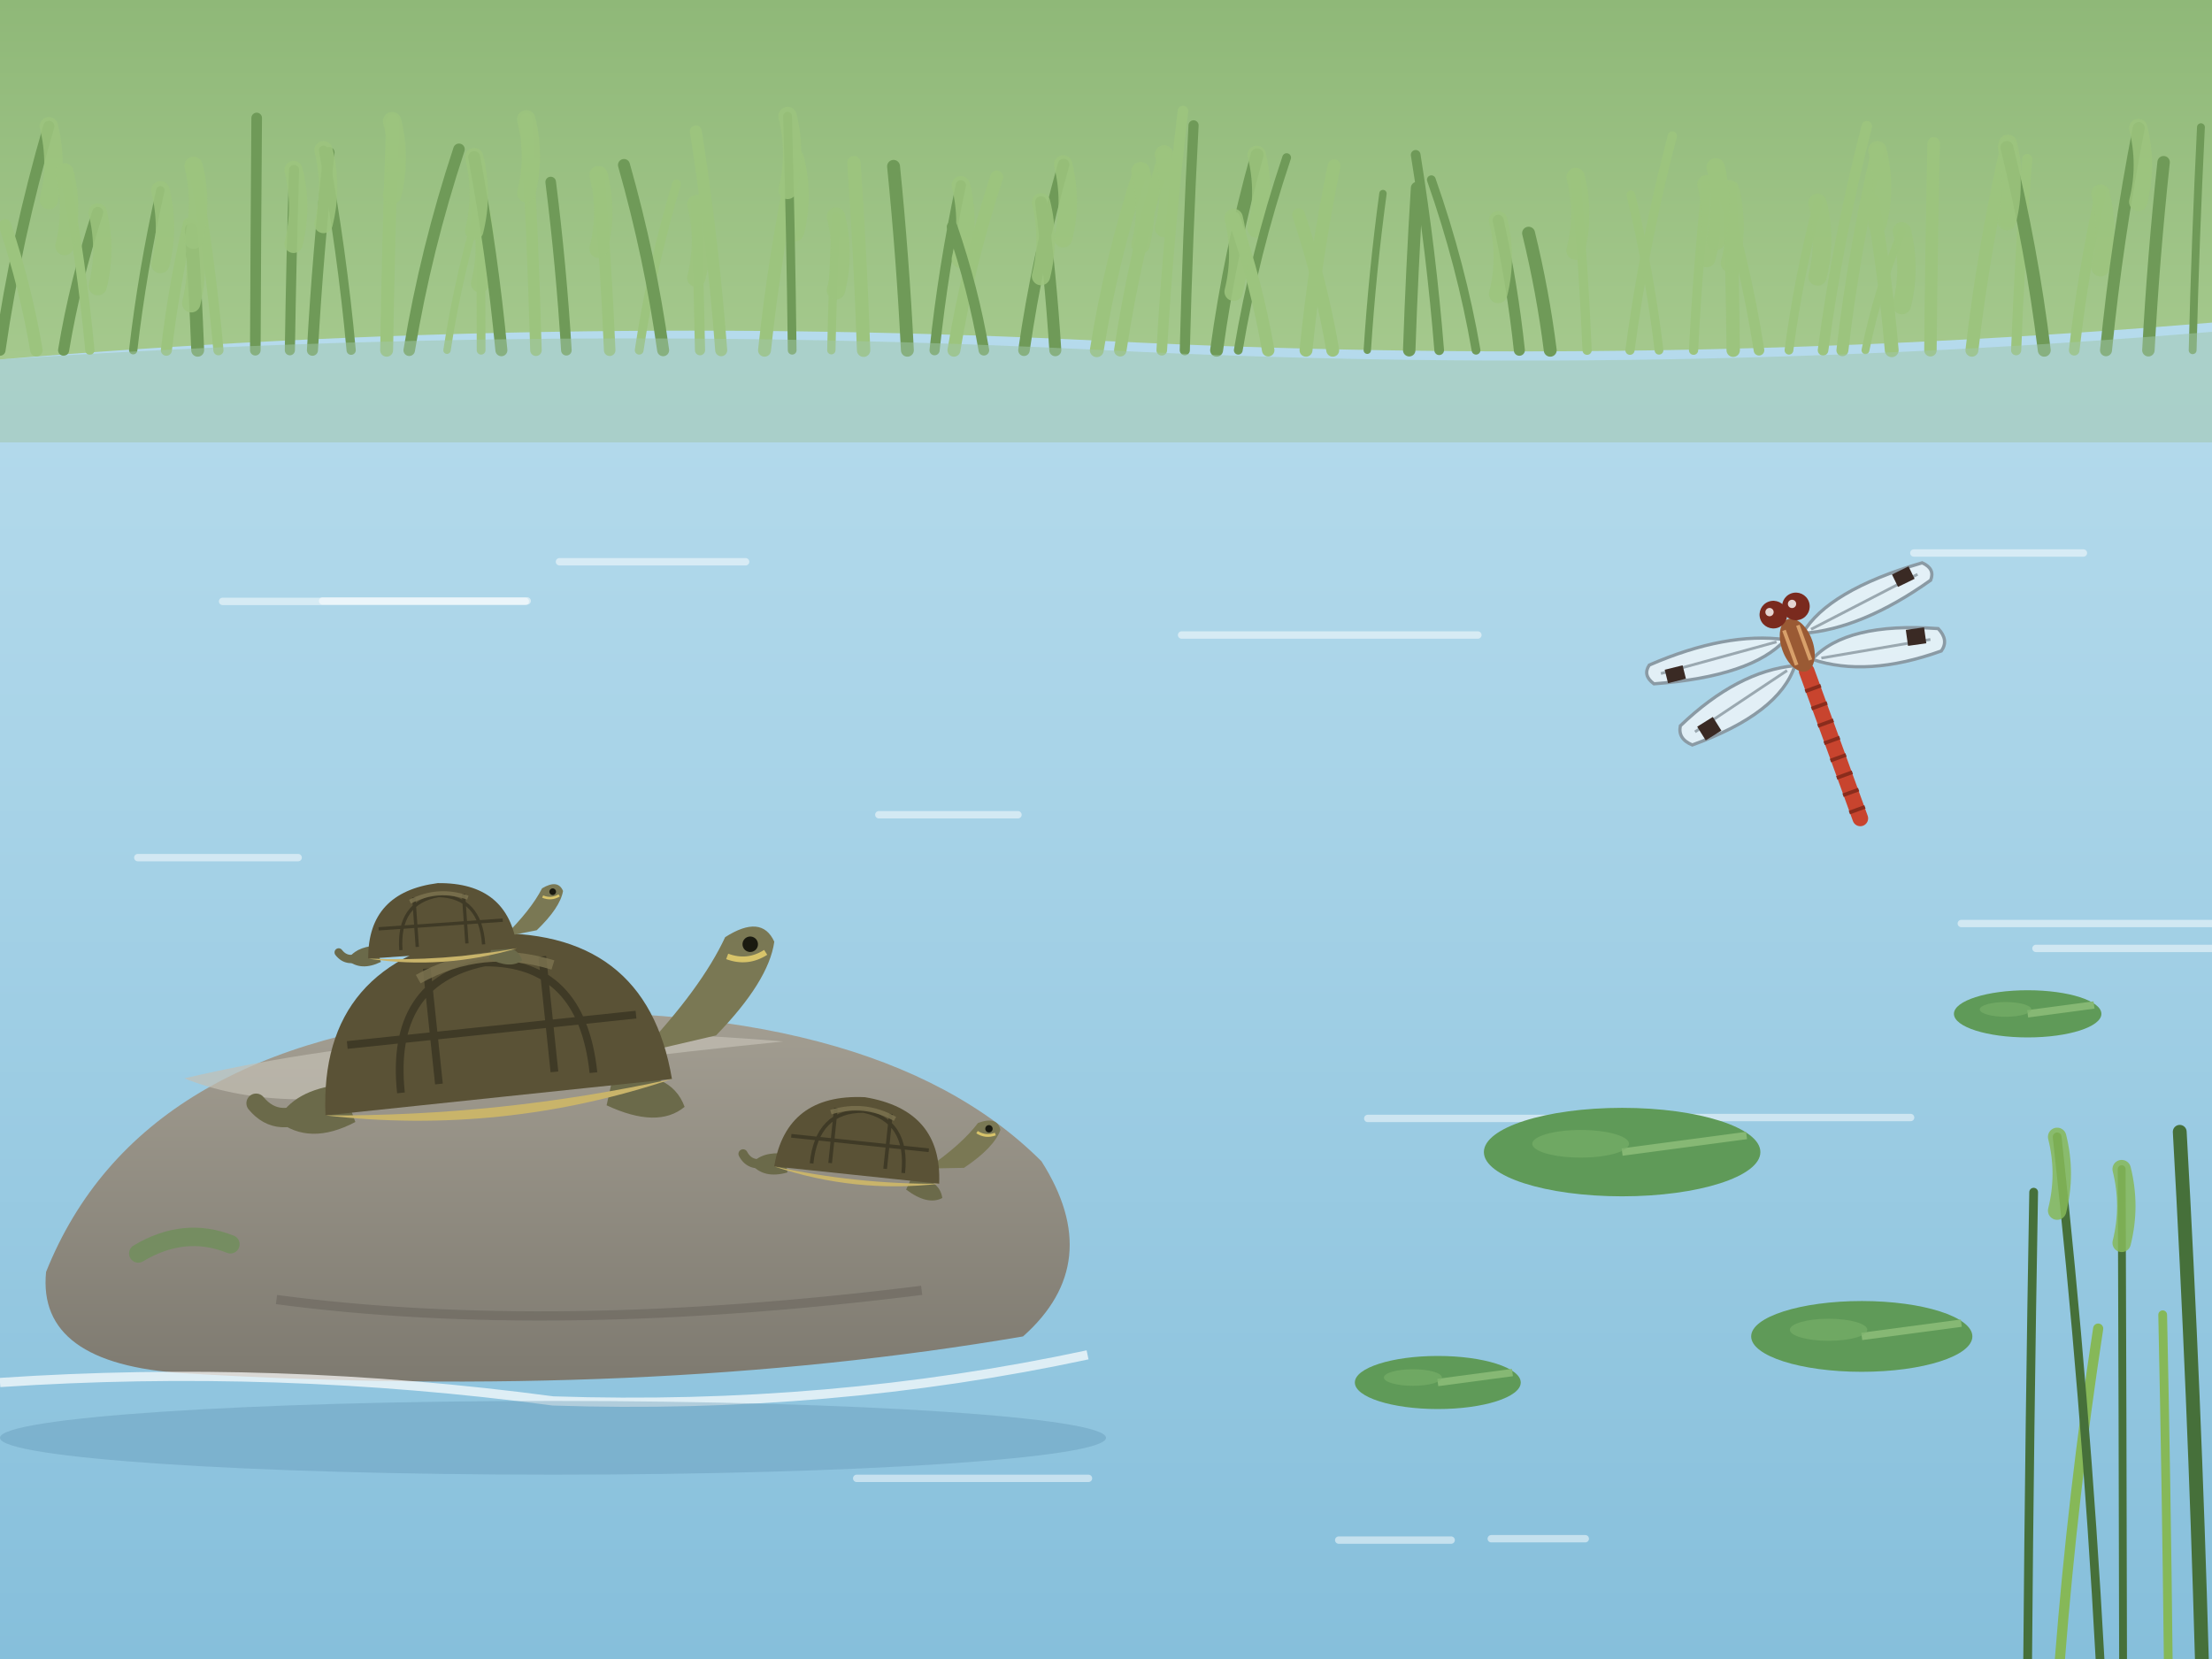
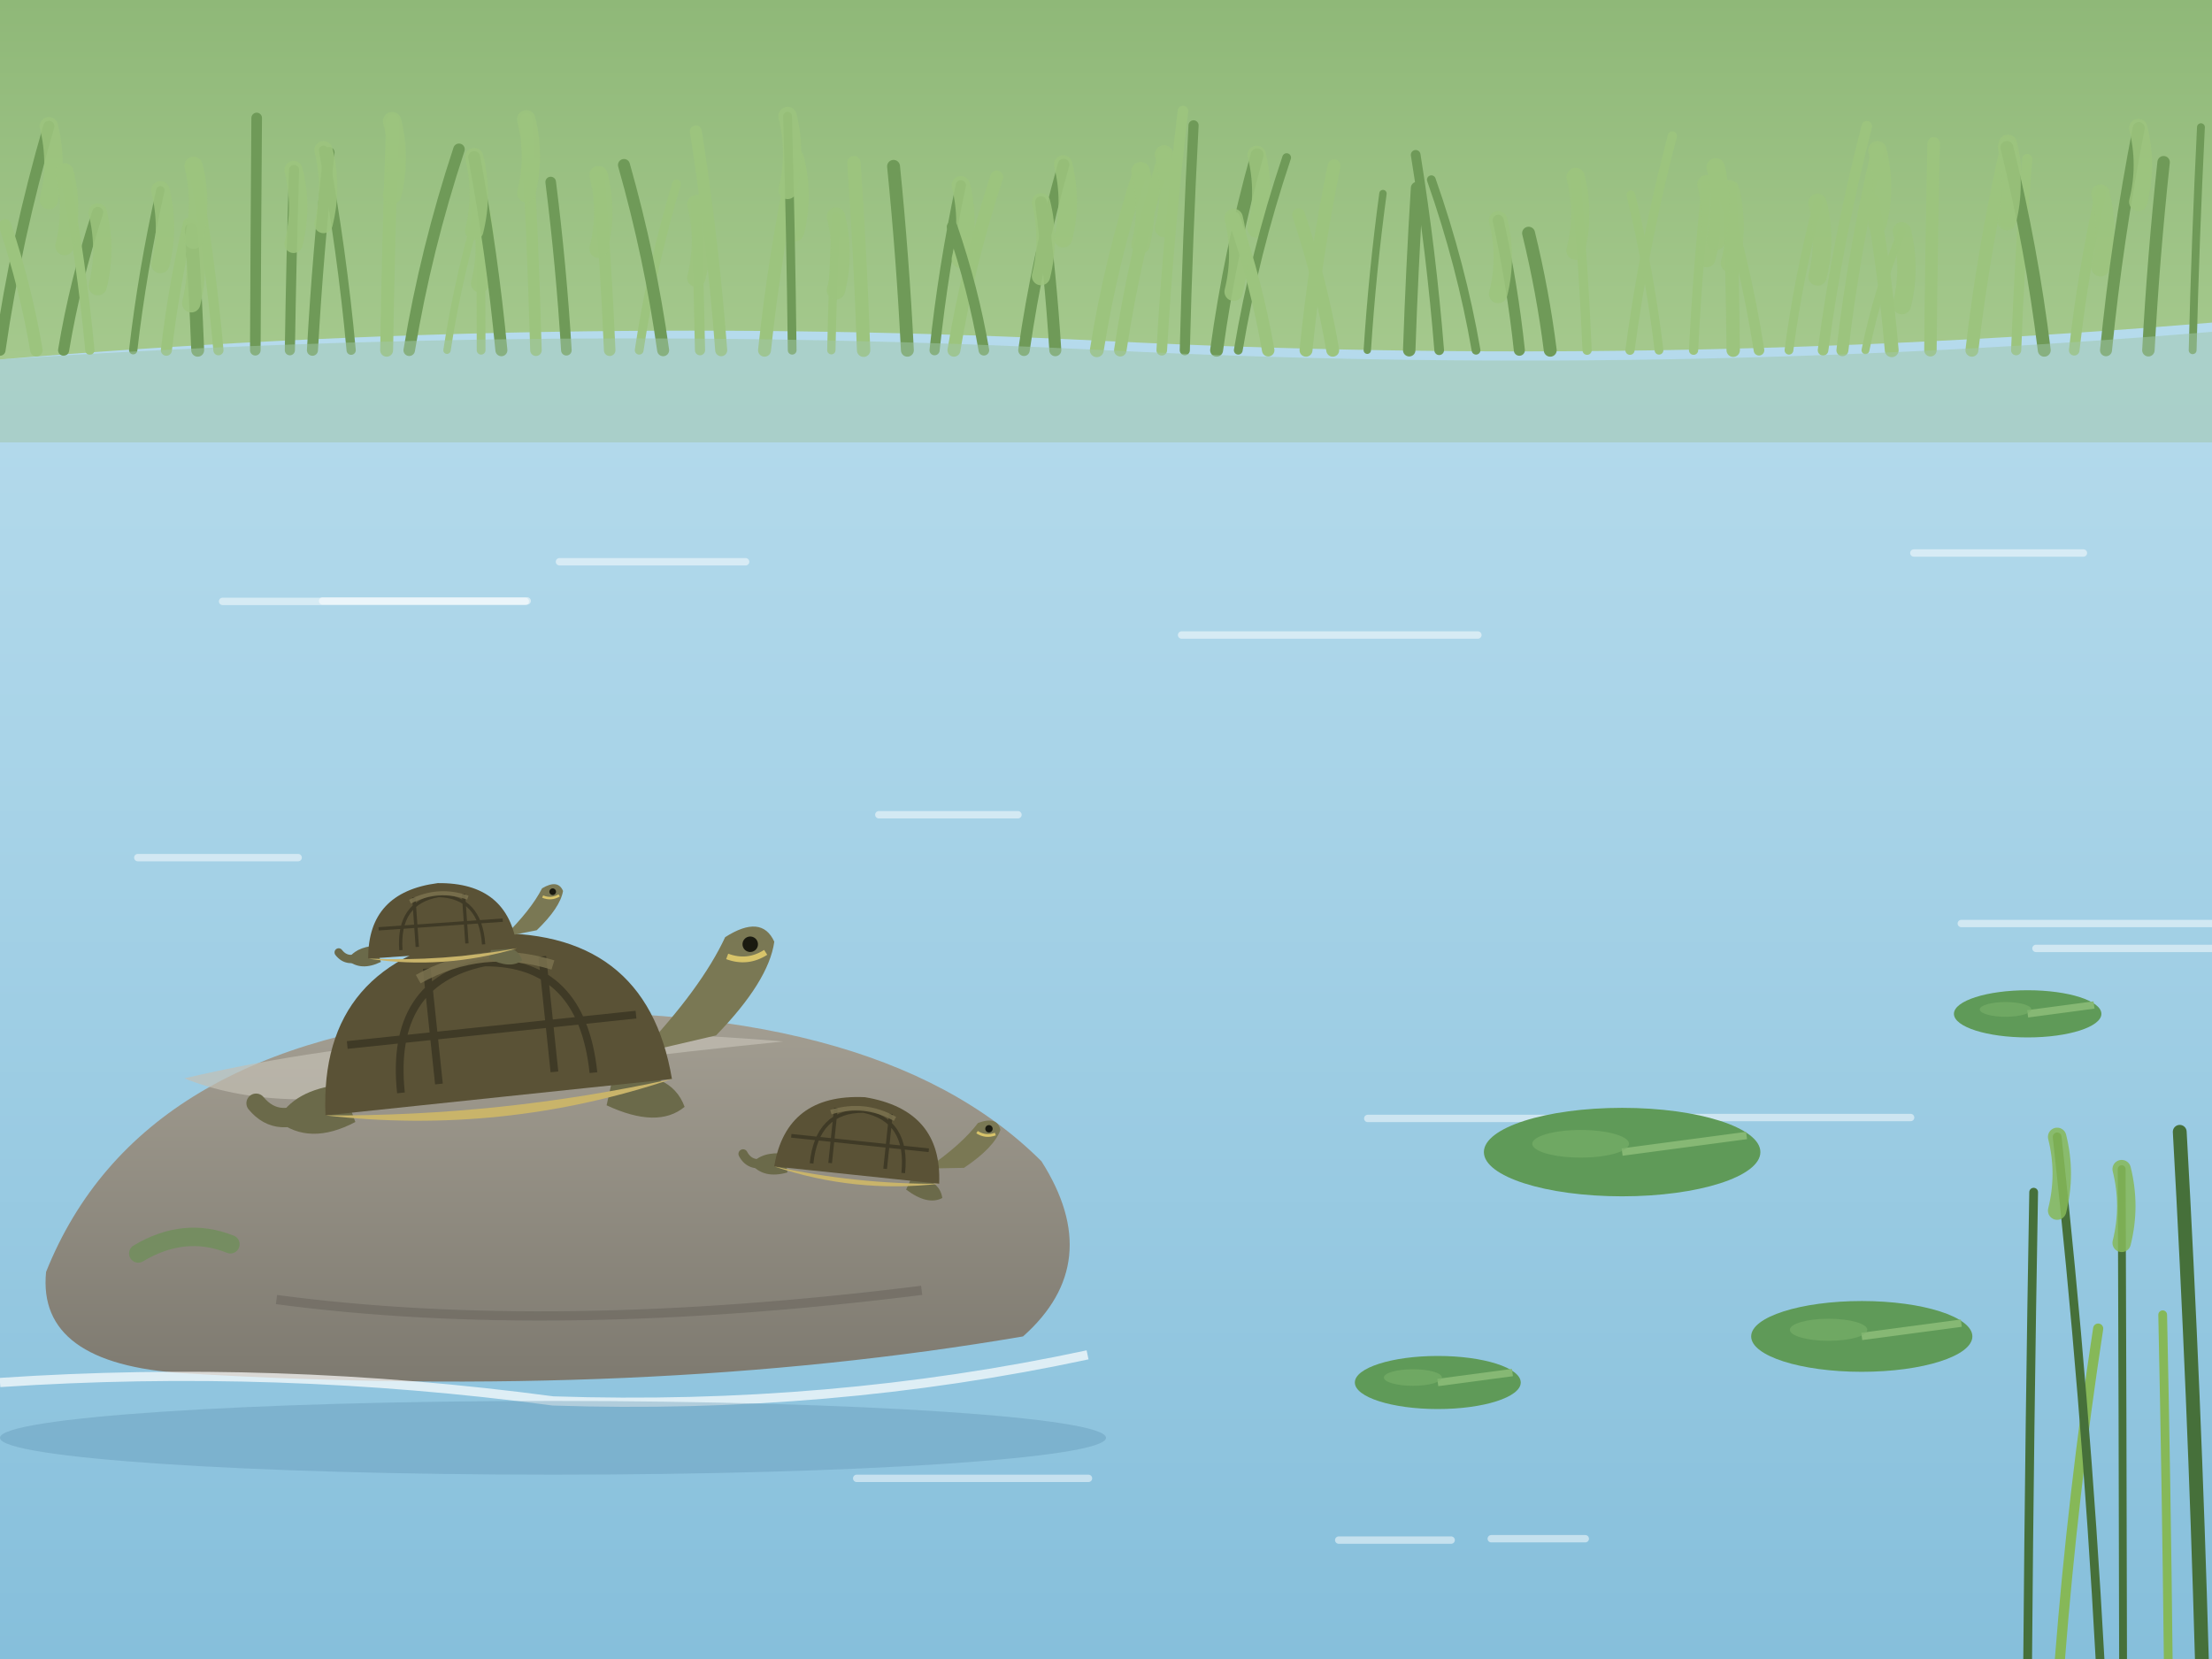
<svg xmlns="http://www.w3.org/2000/svg" width="480" height="360" viewBox="0 0 480 360">
  <defs>
    <linearGradient id="g1" x1="0" y1="0" x2="0" y2="1">
      <stop offset="0" stop-color="#bfe0ef" />
      <stop offset="0.45" stop-color="#a9d4e8" />
      <stop offset="1" stop-color="#86bfdb" />
    </linearGradient>
    <linearGradient id="g2" x1="0" y1="0" x2="0" y2="1">
      <stop offset="0" stop-color="#8fb878" />
      <stop offset="1" stop-color="#a5c98d" />
    </linearGradient>
    <linearGradient id="g3" x1="0" y1="0" x2="0" y2="1">
      <stop offset="0" stop-color="#a39e92" />
      <stop offset="1" stop-color="#7e7a70" />
    </linearGradient>
  </defs>
  <rect width="480" height="360" fill="url(#g1)" />
  <path d="M0 0 H480 V70 Q360 80 240 74 Q120 68 0 78 Z" fill="url(#g2)" />
-   <path d="M0 76 q3.5 -24.3 10.6 -48.6" stroke="#6f9a58" stroke-width="2.4" fill="none" stroke-linecap="round" />
-   <path d="M10.6 27.4 q2 8 0 16" stroke="#9cc47e" stroke-width="4" fill="none" stroke-linecap="round" opacity=".85" />
-   <path d="M7.9 76 q-2.3 -13.6 -6.8 -27.1" stroke="#9cc47e" stroke-width="2.7" fill="none" stroke-linecap="round" />
-   <path d="M13.8 76 q2.5 -15 7.4 -29.9" stroke="#6f9a58" stroke-width="2.4" fill="none" stroke-linecap="round" />
-   <path d="M21.2 46.1 q2 8 0 16" stroke="#9cc47e" stroke-width="4" fill="none" stroke-linecap="round" opacity=".85" />
-   <path d="M19.5 76 q-1.8 -19.3 -5.5 -38.6" stroke="#9cc47e" stroke-width="2" fill="none" stroke-linecap="round" />
-   <path d="M14 37.4 q2 8 0 16" stroke="#9cc47e" stroke-width="4" fill="none" stroke-linecap="round" opacity=".85" />
-   <path d="M28.9 76 q2 -17.3 5.9 -34.7" stroke="#6f9a58" stroke-width="1.8" fill="none" stroke-linecap="round" />
-   <path d="M34.8 41.3 q2 8 0 16" stroke="#9cc47e" stroke-width="4" fill="none" stroke-linecap="round" opacity=".85" />
-   <path d="M36.1 76 q1.6 -13.8 4.8 -27.5" stroke="#9cc47e" stroke-width="2.4" fill="none" stroke-linecap="round" />
-   <path d="M42.9 76 q-0.5 -13.1 -1.4 -26.2" stroke="#6f9a58" stroke-width="2.8" fill="none" stroke-linecap="round" />
-   <path d="M41.5 49.8 q2 8 0 16" stroke="#9cc47e" stroke-width="4" fill="none" stroke-linecap="round" opacity=".85" />
-   <path d="M47.4 76 q-1.8 -20 -5.3 -40" stroke="#9cc47e" stroke-width="2.2" fill="none" stroke-linecap="round" />
-   <path d="M42 36 q2 8 0 16" stroke="#9cc47e" stroke-width="4" fill="none" stroke-linecap="round" opacity=".85" />
-   <path d="M55.4 76 q0.1 -25.2 0.3 -50.4" stroke="#6f9a58" stroke-width="2.3" fill="none" stroke-linecap="round" />
-   <path d="M62.9 76 q0.3 -19.6 0.9 -39.1" stroke="#6f9a58" stroke-width="2.2" fill="none" stroke-linecap="round" />
-   <path d="M63.7 36.9 q2 8 0 16" stroke="#9cc47e" stroke-width="4" fill="none" stroke-linecap="round" opacity=".85" />
-   <path d="M67.8 76 q1.2 -21.5 3.6 -42.9" stroke="#6f9a58" stroke-width="2.4" fill="none" stroke-linecap="round" />
-   <path d="M76.2 76 q-2 -21.7 -6 -43.4" stroke="#6f9a58" stroke-width="2" fill="none" stroke-linecap="round" />
-   <path d="M70.2 32.6 q2 8 0 16" stroke="#9cc47e" stroke-width="4" fill="none" stroke-linecap="round" opacity=".85" />
-   <path d="M83.9 76 q0.4 -24.9 1.3 -49.7" stroke="#9cc47e" stroke-width="2.8" fill="none" stroke-linecap="round" />
-   <path d="M85.1 26.3 q2 8 0 16" stroke="#9cc47e" stroke-width="4" fill="none" stroke-linecap="round" opacity=".85" />
-   <path d="M88.8 76 q3.6 -21.8 10.8 -43.6" stroke="#6f9a58" stroke-width="2.5" fill="none" stroke-linecap="round" />
-   <path d="M97 76 q2.6 -17 7.9 -34.1" stroke="#9cc47e" stroke-width="1.6" fill="none" stroke-linecap="round" />
-   <path d="M104.4 76 q0 -15.2 -0.1 -30.5" stroke="#9cc47e" stroke-width="1.9" fill="none" stroke-linecap="round" />
-   <path d="M104.2 45.5 q2 8 0 16" stroke="#9cc47e" stroke-width="4" fill="none" stroke-linecap="round" opacity=".85" />
-   <path d="M108.8 76 q-2 -21 -5.9 -41.9" stroke="#6f9a58" stroke-width="2.6" fill="none" stroke-linecap="round" />
-   <path d="M102.9 34.1 q2 8 0 16" stroke="#9cc47e" stroke-width="4" fill="none" stroke-linecap="round" opacity=".85" />
-   <path d="M116.3 76 q-0.7 -25 -2.1 -50.1" stroke="#9cc47e" stroke-width="2.5" fill="none" stroke-linecap="round" />
-   <path d="M114.2 25.9 q2 8 0 16" stroke="#9cc47e" stroke-width="4" fill="none" stroke-linecap="round" opacity=".85" />
-   <path d="M122.9 76 q-1.1 -18.2 -3.4 -36.5" stroke="#6f9a58" stroke-width="2.3" fill="none" stroke-linecap="round" />
-   <path d="M132.3 76 q-0.8 -19 -2.4 -38" stroke="#9cc47e" stroke-width="2.5" fill="none" stroke-linecap="round" />
-   <path d="M129.9 38 q2 8 0 16" stroke="#9cc47e" stroke-width="4" fill="none" stroke-linecap="round" opacity=".85" />
-   <path d="M138.7 76 q2.7 -18.1 8.1 -36.1" stroke="#9cc47e" stroke-width="1.9" fill="none" stroke-linecap="round" />
-   <path d="M143.9 76 q-2.8 -20.1 -8.5 -40.2" stroke="#6f9a58" stroke-width="2.6" fill="none" stroke-linecap="round" />
-   <path d="M151.9 76 q-0.3 -15.9 -0.8 -31.7" stroke="#9cc47e" stroke-width="2.2" fill="none" stroke-linecap="round" />
-   <path d="M151.1 44.3 q2 8 0 16" stroke="#9cc47e" stroke-width="4" fill="none" stroke-linecap="round" opacity=".85" />
-   <path d="M156.5 76 q-1.8 -23.8 -5.5 -47.5" stroke="#9cc47e" stroke-width="2.6" fill="none" stroke-linecap="round" />
-   <path d="M165.9 76 q2.2 -20.8 6.6 -41.6" stroke="#9cc47e" stroke-width="2.8" fill="none" stroke-linecap="round" />
-   <path d="M172.5 34.4 q2 8 0 16" stroke="#9cc47e" stroke-width="4" fill="none" stroke-linecap="round" opacity=".85" />
-   <path d="M171.9 76 q-0.3 -25.4 -1 -50.8" stroke="#6f9a58" stroke-width="1.9" fill="none" stroke-linecap="round" />
-   <path d="M170.9 25.2 q2 8 0 16" stroke="#9cc47e" stroke-width="4" fill="none" stroke-linecap="round" opacity=".85" />
-   <path d="M180.4 76 q0.3 -14.5 1 -29" stroke="#9cc47e" stroke-width="1.8" fill="none" stroke-linecap="round" />
-   <path d="M181.4 47 q2 8 0 16" stroke="#9cc47e" stroke-width="4" fill="none" stroke-linecap="round" opacity=".85" />
-   <path d="M187.4 76 q-0.7 -20.4 -2.1 -40.7" stroke="#9cc47e" stroke-width="2.9" fill="none" stroke-linecap="round" />
-   <path d="M196.9 76 q-1 -20 -3 -39.9" stroke="#6f9a58" stroke-width="2.8" fill="none" stroke-linecap="round" />
-   <path d="M202.8 76 q1.9 -17.9 5.7 -35.8" stroke="#6f9a58" stroke-width="2.2" fill="none" stroke-linecap="round" />
-   <path d="M208.5 40.2 q2 8 0 16" stroke="#9cc47e" stroke-width="4" fill="none" stroke-linecap="round" opacity=".85" />
-   <path d="M207 76 q3.1 -18.8 9.3 -37.6" stroke="#9cc47e" stroke-width="2.8" fill="none" stroke-linecap="round" />
-   <path d="M213.5 76 q-2.3 -13.4 -6.9 -26.8" stroke="#6f9a58" stroke-width="2.3" fill="none" stroke-linecap="round" />
-   <path d="M222.2 76 q2.9 -20.1 8.6 -40.3" stroke="#6f9a58" stroke-width="2.5" fill="none" stroke-linecap="round" />
-   <path d="M230.7 35.7 q2 8 0 16" stroke="#9cc47e" stroke-width="4" fill="none" stroke-linecap="round" opacity=".85" />
-   <path d="M229 76 q-1 -16 -3.1 -32.1" stroke="#6f9a58" stroke-width="2.6" fill="none" stroke-linecap="round" />
-   <path d="M225.9 43.9 q2 8 0 16" stroke="#9cc47e" stroke-width="4" fill="none" stroke-linecap="round" opacity=".85" />
-   <path d="M238 76 q3.1 -19.5 9.4 -38.9" stroke="#9cc47e" stroke-width="3" fill="none" stroke-linecap="round" />
-   <path d="M247.5 37.1 q2 8 0 16" stroke="#9cc47e" stroke-width="4" fill="none" stroke-linecap="round" opacity=".85" />
-   <path d="M243.1 76 q3.2 -21.2 9.6 -42.5" stroke="#9cc47e" stroke-width="2.7" fill="none" stroke-linecap="round" />
-   <path d="M252.6 33.5 q2 8 0 16" stroke="#9cc47e" stroke-width="4" fill="none" stroke-linecap="round" opacity=".85" />
-   <path d="M252.1 76 q1.5 -25.9 4.6 -51.9" stroke="#9cc47e" stroke-width="2.3" fill="none" stroke-linecap="round" />
-   <path d="M257.1 76 q0.6 -24.4 1.9 -48.8" stroke="#6f9a58" stroke-width="2.2" fill="none" stroke-linecap="round" />
-   <path d="M264 76 q2.9 -21.2 8.8 -42.4" stroke="#6f9a58" stroke-width="2.8" fill="none" stroke-linecap="round" />
-   <path d="M272.7 33.6 q2 8 0 16" stroke="#9cc47e" stroke-width="4" fill="none" stroke-linecap="round" opacity=".85" />
-   <path d="M268.7 76 q3.5 -20.9 10.5 -41.8" stroke="#6f9a58" stroke-width="1.9" fill="none" stroke-linecap="round" />
-   <path d="M275.2 76 q-2.5 -14.4 -7.4 -28.7" stroke="#9cc47e" stroke-width="2.7" fill="none" stroke-linecap="round" />
-   <path d="M267.7 47.3 q2 8 0 16" stroke="#9cc47e" stroke-width="4" fill="none" stroke-linecap="round" opacity=".85" />
-   <path d="M283.4 76 q2 -20 6.1 -40" stroke="#9cc47e" stroke-width="2.8" fill="none" stroke-linecap="round" />
-   <path d="M289.2 76 q-2.5 -14.7 -7.4 -29.4" stroke="#9cc47e" stroke-width="2.8" fill="none" stroke-linecap="round" />
-   <path d="M296.7 76 q1.1 -17 3.4 -34" stroke="#6f9a58" stroke-width="1.6" fill="none" stroke-linecap="round" />
-   <path d="M305.8 76 q0.6 -17.6 1.7 -35.2" stroke="#6f9a58" stroke-width="2.7" fill="none" stroke-linecap="round" />
-   <path d="M312.3 76 q-1.7 -21.2 -5.1 -42.4" stroke="#6f9a58" stroke-width="2.1" fill="none" stroke-linecap="round" />
-   <path d="M320.3 76 q-3.2 -18.5 -9.7 -37" stroke="#6f9a58" stroke-width="1.9" fill="none" stroke-linecap="round" />
-   <path d="M329.7 76 q-1.5 -14.1 -4.6 -28.2" stroke="#6f9a58" stroke-width="2.4" fill="none" stroke-linecap="round" />
-   <path d="M325.1 47.8 q2 8 0 16" stroke="#9cc47e" stroke-width="4" fill="none" stroke-linecap="round" opacity=".85" />
-   <path d="M336.4 76 q-1.6 -12.7 -4.7 -25.4" stroke="#6f9a58" stroke-width="2.8" fill="none" stroke-linecap="round" />
-   <path d="M344.4 76 q-0.8 -18.8 -2.5 -37.6" stroke="#9cc47e" stroke-width="2" fill="none" stroke-linecap="round" />
-   <path d="M341.9 38.4 q2 8 0 16" stroke="#9cc47e" stroke-width="4" fill="none" stroke-linecap="round" opacity=".85" />
-   <path d="M353.7 76 q3.1 -23.3 9.2 -46.5" stroke="#9cc47e" stroke-width="2" fill="none" stroke-linecap="round" />
-   <path d="M360 76 q-2 -16.8 -6.1 -33.7" stroke="#9cc47e" stroke-width="1.9" fill="none" stroke-linecap="round" />
-   <path d="M367.5 76 q0.9 -18 2.8 -36" stroke="#9cc47e" stroke-width="2" fill="none" stroke-linecap="round" />
-   <path d="M370.3 40 q2 8 0 16" stroke="#9cc47e" stroke-width="4" fill="none" stroke-linecap="round" opacity=".85" />
-   <path d="M376.1 76 q-0.2 -17.5 -0.7 -34.9" stroke="#9cc47e" stroke-width="2.9" fill="none" stroke-linecap="round" />
-   <path d="M375.4 41.1 q2 8 0 16" stroke="#9cc47e" stroke-width="4" fill="none" stroke-linecap="round" opacity=".85" />
-   <path d="M381.7 76 q-3.1 -19.9 -9.4 -39.7" stroke="#9cc47e" stroke-width="2.3" fill="none" stroke-linecap="round" />
-   <path d="M372.3 36.3 q2 8 0 16" stroke="#9cc47e" stroke-width="4" fill="none" stroke-linecap="round" opacity=".85" />
-   <path d="M388.2 76 q2.1 -16 6.3 -32" stroke="#9cc47e" stroke-width="1.9" fill="none" stroke-linecap="round" />
-   <path d="M394.4 44 q2 8 0 16" stroke="#9cc47e" stroke-width="4" fill="none" stroke-linecap="round" opacity=".85" />
-   <path d="M395.6 76 q3.2 -24.3 9.5 -48.6" stroke="#9cc47e" stroke-width="2.3" fill="none" stroke-linecap="round" />
-   <path d="M399.8 76 q2.5 -21.7 7.6 -43.4" stroke="#9cc47e" stroke-width="2.6" fill="none" stroke-linecap="round" />
-   <path d="M407.4 32.6 q2 8 0 16" stroke="#9cc47e" stroke-width="4" fill="none" stroke-linecap="round" opacity=".85" />
-   <path d="M404.8 76 q2.6 -12.9 7.9 -25.8" stroke="#9cc47e" stroke-width="1.7" fill="none" stroke-linecap="round" />
-   <path d="M412.7 50.2 q2 8 0 16" stroke="#9cc47e" stroke-width="4" fill="none" stroke-linecap="round" opacity=".85" />
-   <path d="M410.5 76 q-1.4 -16.2 -4.2 -32.4" stroke="#9cc47e" stroke-width="3" fill="none" stroke-linecap="round" />
-   <path d="M418.9 76 q0.2 -22.4 0.7 -44.9" stroke="#9cc47e" stroke-width="2.7" fill="none" stroke-linecap="round" />
-   <path d="M427.9 76 q2.6 -22.4 7.7 -44.8" stroke="#9cc47e" stroke-width="2.8" fill="none" stroke-linecap="round" />
-   <path d="M435.7 31.2 q2 8 0 16" stroke="#9cc47e" stroke-width="4" fill="none" stroke-linecap="round" opacity=".85" />
-   <path d="M437.5 76 q0.8 -20.7 2.4 -41.5" stroke="#9cc47e" stroke-width="2.2" fill="none" stroke-linecap="round" />
-   <path d="M443.6 76 q-2.7 -22 -8.1 -44" stroke="#6f9a58" stroke-width="2.8" fill="none" stroke-linecap="round" />
-   <path d="M435.5 32 q2 8 0 16" stroke="#9cc47e" stroke-width="4" fill="none" stroke-linecap="round" opacity=".85" />
-   <path d="M450.1 76 q1.9 -17 5.7 -34" stroke="#9cc47e" stroke-width="2.3" fill="none" stroke-linecap="round" />
-   <path d="M455.8 42 q2 8 0 16" stroke="#9cc47e" stroke-width="4" fill="none" stroke-linecap="round" opacity=".85" />
-   <path d="M457 76 q2.4 -24.1 7.1 -48.2" stroke="#6f9a58" stroke-width="2.6" fill="none" stroke-linecap="round" />
-   <path d="M464 27.8 q2 8 0 16" stroke="#9cc47e" stroke-width="4" fill="none" stroke-linecap="round" opacity=".85" />
-   <path d="M466.2 76 q1.1 -20.4 3.3 -40.8" stroke="#6f9a58" stroke-width="2.7" fill="none" stroke-linecap="round" />
-   <path d="M475.8 76 q0.6 -24.2 1.8 -48.4" stroke="#6f9a58" stroke-width="1.7" fill="none" stroke-linecap="round" />
+   <g data-ambient="reeds" data-pivot-x="240" data-pivot-y="76">
+     <path d="M0 76 q3.5 -24.3 10.6 -48.6" stroke="#6f9a58" stroke-width="2.4" fill="none" stroke-linecap="round" />
+     <path d="M10.6 27.4 q2 8 0 16" stroke="#9cc47e" stroke-width="4" fill="none" stroke-linecap="round" opacity=".85" />
+     <path d="M7.9 76 q-2.3 -13.6 -6.8 -27.1" stroke="#9cc47e" stroke-width="2.7" fill="none" stroke-linecap="round" />
+     <path d="M13.8 76 q2.5 -15 7.4 -29.9" stroke="#6f9a58" stroke-width="2.4" fill="none" stroke-linecap="round" />
+     <path d="M21.2 46.1 q2 8 0 16" stroke="#9cc47e" stroke-width="4" fill="none" stroke-linecap="round" opacity=".85" />
+     <path d="M19.5 76 q-1.8 -19.3 -5.5 -38.6" stroke="#9cc47e" stroke-width="2" fill="none" stroke-linecap="round" />
+     <path d="M14 37.4 q2 8 0 16" stroke="#9cc47e" stroke-width="4" fill="none" stroke-linecap="round" opacity=".85" />
+     <path d="M28.9 76 q2 -17.3 5.9 -34.7" stroke="#6f9a58" stroke-width="1.8" fill="none" stroke-linecap="round" />
+     <path d="M34.8 41.3 q2 8 0 16" stroke="#9cc47e" stroke-width="4" fill="none" stroke-linecap="round" opacity=".85" />
+     <path d="M36.1 76 q1.6 -13.8 4.8 -27.5" stroke="#9cc47e" stroke-width="2.4" fill="none" stroke-linecap="round" />
+     <path d="M42.9 76 q-0.5 -13.1 -1.4 -26.2" stroke="#6f9a58" stroke-width="2.8" fill="none" stroke-linecap="round" />
+     <path d="M41.5 49.8 q2 8 0 16" stroke="#9cc47e" stroke-width="4" fill="none" stroke-linecap="round" opacity=".85" />
+     <path d="M47.4 76 q-1.8 -20 -5.3 -40" stroke="#9cc47e" stroke-width="2.2" fill="none" stroke-linecap="round" />
+     <path d="M42 36 q2 8 0 16" stroke="#9cc47e" stroke-width="4" fill="none" stroke-linecap="round" opacity=".85" />
+     <path d="M55.4 76 q0.1 -25.2 0.3 -50.4" stroke="#6f9a58" stroke-width="2.3" fill="none" stroke-linecap="round" />
+     <path d="M62.9 76 q0.3 -19.6 0.9 -39.1" stroke="#6f9a58" stroke-width="2.2" fill="none" stroke-linecap="round" />
+     <path d="M63.7 36.9 q2 8 0 16" stroke="#9cc47e" stroke-width="4" fill="none" stroke-linecap="round" opacity=".85" />
+     <path d="M67.8 76 q1.2 -21.5 3.6 -42.9" stroke="#6f9a58" stroke-width="2.4" fill="none" stroke-linecap="round" />
+     <path d="M76.2 76 q-2 -21.7 -6 -43.4" stroke="#6f9a58" stroke-width="2" fill="none" stroke-linecap="round" />
+     <path d="M70.2 32.6 q2 8 0 16" stroke="#9cc47e" stroke-width="4" fill="none" stroke-linecap="round" opacity=".85" />
+     <path d="M83.9 76 q0.4 -24.9 1.3 -49.7" stroke="#9cc47e" stroke-width="2.8" fill="none" stroke-linecap="round" />
+     <path d="M85.1 26.3 q2 8 0 16" stroke="#9cc47e" stroke-width="4" fill="none" stroke-linecap="round" opacity=".85" />
+     <path d="M88.8 76 q3.6 -21.8 10.8 -43.6" stroke="#6f9a58" stroke-width="2.5" fill="none" stroke-linecap="round" />
+     <path d="M97 76 q2.6 -17 7.9 -34.1" stroke="#9cc47e" stroke-width="1.6" fill="none" stroke-linecap="round" />
+     <path d="M104.4 76 q0 -15.2 -0.1 -30.5" stroke="#9cc47e" stroke-width="1.9" fill="none" stroke-linecap="round" />
+     <path d="M104.2 45.5 q2 8 0 16" stroke="#9cc47e" stroke-width="4" fill="none" stroke-linecap="round" opacity=".85" />
+     <path d="M108.8 76 q-2 -21 -5.9 -41.9" stroke="#6f9a58" stroke-width="2.6" fill="none" stroke-linecap="round" />
+     <path d="M102.9 34.1 q2 8 0 16" stroke="#9cc47e" stroke-width="4" fill="none" stroke-linecap="round" opacity=".85" />
+     <path d="M116.3 76 q-0.7 -25 -2.1 -50.1" stroke="#9cc47e" stroke-width="2.5" fill="none" stroke-linecap="round" />
+     <path d="M114.2 25.9 q2 8 0 16" stroke="#9cc47e" stroke-width="4" fill="none" stroke-linecap="round" opacity=".85" />
+     <path d="M122.9 76 q-1.1 -18.2 -3.4 -36.5" stroke="#6f9a58" stroke-width="2.3" fill="none" stroke-linecap="round" />
+     <path d="M132.3 76 q-0.8 -19 -2.4 -38" stroke="#9cc47e" stroke-width="2.5" fill="none" stroke-linecap="round" />
+     <path d="M129.9 38 q2 8 0 16" stroke="#9cc47e" stroke-width="4" fill="none" stroke-linecap="round" opacity=".85" />
+     <path d="M138.7 76 q2.7 -18.1 8.1 -36.1" stroke="#9cc47e" stroke-width="1.9" fill="none" stroke-linecap="round" />
+     <path d="M143.9 76 q-2.8 -20.1 -8.5 -40.2" stroke="#6f9a58" stroke-width="2.6" fill="none" stroke-linecap="round" />
+     <path d="M151.9 76 q-0.3 -15.9 -0.8 -31.7" stroke="#9cc47e" stroke-width="2.2" fill="none" stroke-linecap="round" />
+     <path d="M151.1 44.3 q2 8 0 16" stroke="#9cc47e" stroke-width="4" fill="none" stroke-linecap="round" opacity=".85" />
+     <path d="M156.5 76 q-1.8 -23.8 -5.5 -47.5" stroke="#9cc47e" stroke-width="2.6" fill="none" stroke-linecap="round" />
+     <path d="M165.9 76 q2.2 -20.8 6.6 -41.6" stroke="#9cc47e" stroke-width="2.8" fill="none" stroke-linecap="round" />
+     <path d="M172.5 34.4 q2 8 0 16" stroke="#9cc47e" stroke-width="4" fill="none" stroke-linecap="round" opacity=".85" />
+     <path d="M171.9 76 q-0.3 -25.4 -1 -50.8" stroke="#6f9a58" stroke-width="1.9" fill="none" stroke-linecap="round" />
+     <path d="M170.9 25.2 q2 8 0 16" stroke="#9cc47e" stroke-width="4" fill="none" stroke-linecap="round" opacity=".85" />
+     <path d="M180.4 76 q0.3 -14.5 1 -29" stroke="#9cc47e" stroke-width="1.8" fill="none" stroke-linecap="round" />
+     <path d="M181.4 47 q2 8 0 16" stroke="#9cc47e" stroke-width="4" fill="none" stroke-linecap="round" opacity=".85" />
+     <path d="M187.4 76 q-0.7 -20.4 -2.1 -40.7" stroke="#9cc47e" stroke-width="2.9" fill="none" stroke-linecap="round" />
+     <path d="M196.9 76 q-1 -20 -3 -39.9" stroke="#6f9a58" stroke-width="2.8" fill="none" stroke-linecap="round" />
+     <path d="M202.8 76 q1.9 -17.9 5.7 -35.8" stroke="#6f9a58" stroke-width="2.2" fill="none" stroke-linecap="round" />
+     <path d="M208.5 40.2 q2 8 0 16" stroke="#9cc47e" stroke-width="4" fill="none" stroke-linecap="round" opacity=".85" />
+     <path d="M207 76 q3.1 -18.8 9.3 -37.6" stroke="#9cc47e" stroke-width="2.8" fill="none" stroke-linecap="round" />
+     <path d="M213.5 76 q-2.3 -13.4 -6.9 -26.8" stroke="#6f9a58" stroke-width="2.3" fill="none" stroke-linecap="round" />
+     <path d="M222.2 76 q2.9 -20.1 8.6 -40.3" stroke="#6f9a58" stroke-width="2.5" fill="none" stroke-linecap="round" />
+     <path d="M230.7 35.7 q2 8 0 16" stroke="#9cc47e" stroke-width="4" fill="none" stroke-linecap="round" opacity=".85" />
+     <path d="M229 76 q-1 -16 -3.1 -32.1" stroke="#6f9a58" stroke-width="2.6" fill="none" stroke-linecap="round" />
+     <path d="M225.9 43.9 q2 8 0 16" stroke="#9cc47e" stroke-width="4" fill="none" stroke-linecap="round" opacity=".85" />
+     <path d="M238 76 q3.1 -19.5 9.4 -38.9" stroke="#9cc47e" stroke-width="3" fill="none" stroke-linecap="round" />
+     <path d="M247.5 37.1 q2 8 0 16" stroke="#9cc47e" stroke-width="4" fill="none" stroke-linecap="round" opacity=".85" />
+     <path d="M243.1 76 q3.2 -21.2 9.6 -42.5" stroke="#9cc47e" stroke-width="2.7" fill="none" stroke-linecap="round" />
+     <path d="M252.6 33.5 q2 8 0 16" stroke="#9cc47e" stroke-width="4" fill="none" stroke-linecap="round" opacity=".85" />
+     <path d="M252.1 76 q1.5 -25.9 4.6 -51.9" stroke="#9cc47e" stroke-width="2.3" fill="none" stroke-linecap="round" />
+     <path d="M257.1 76 q0.6 -24.4 1.9 -48.8" stroke="#6f9a58" stroke-width="2.2" fill="none" stroke-linecap="round" />
+     <path d="M264 76 q2.9 -21.2 8.8 -42.4" stroke="#6f9a58" stroke-width="2.8" fill="none" stroke-linecap="round" />
+     <path d="M272.7 33.6 q2 8 0 16" stroke="#9cc47e" stroke-width="4" fill="none" stroke-linecap="round" opacity=".85" />
+     <path d="M268.7 76 q3.5 -20.9 10.5 -41.8" stroke="#6f9a58" stroke-width="1.9" fill="none" stroke-linecap="round" />
+     <path d="M275.2 76 q-2.5 -14.4 -7.4 -28.7" stroke="#9cc47e" stroke-width="2.7" fill="none" stroke-linecap="round" />
+     <path d="M267.7 47.3 q2 8 0 16" stroke="#9cc47e" stroke-width="4" fill="none" stroke-linecap="round" opacity=".85" />
+     <path d="M283.4 76 q2 -20 6.1 -40" stroke="#9cc47e" stroke-width="2.8" fill="none" stroke-linecap="round" />
+     <path d="M289.2 76 q-2.5 -14.7 -7.4 -29.4" stroke="#9cc47e" stroke-width="2.8" fill="none" stroke-linecap="round" />
+     <path d="M296.7 76 q1.1 -17 3.4 -34" stroke="#6f9a58" stroke-width="1.6" fill="none" stroke-linecap="round" />
+     <path d="M305.8 76 q0.6 -17.6 1.7 -35.2" stroke="#6f9a58" stroke-width="2.7" fill="none" stroke-linecap="round" />
+     <path d="M312.3 76 q-1.7 -21.2 -5.1 -42.4" stroke="#6f9a58" stroke-width="2.1" fill="none" stroke-linecap="round" />
+     <path d="M320.3 76 q-3.2 -18.5 -9.7 -37" stroke="#6f9a58" stroke-width="1.9" fill="none" stroke-linecap="round" />
+     <path d="M329.7 76 q-1.5 -14.1 -4.6 -28.2" stroke="#6f9a58" stroke-width="2.4" fill="none" stroke-linecap="round" />
+     <path d="M325.1 47.8 q2 8 0 16" stroke="#9cc47e" stroke-width="4" fill="none" stroke-linecap="round" opacity=".85" />
+     <path d="M336.4 76 q-1.6 -12.7 -4.7 -25.4" stroke="#6f9a58" stroke-width="2.8" fill="none" stroke-linecap="round" />
+     <path d="M344.4 76 q-0.8 -18.8 -2.5 -37.6" stroke="#9cc47e" stroke-width="2" fill="none" stroke-linecap="round" />
+     <path d="M341.9 38.4 q2 8 0 16" stroke="#9cc47e" stroke-width="4" fill="none" stroke-linecap="round" opacity=".85" />
+     <path d="M353.7 76 q3.1 -23.3 9.2 -46.5" stroke="#9cc47e" stroke-width="2" fill="none" stroke-linecap="round" />
+     <path d="M360 76 q-2 -16.8 -6.1 -33.7" stroke="#9cc47e" stroke-width="1.9" fill="none" stroke-linecap="round" />
+     <path d="M367.5 76 q0.9 -18 2.8 -36" stroke="#9cc47e" stroke-width="2" fill="none" stroke-linecap="round" />
+     <path d="M370.3 40 q2 8 0 16" stroke="#9cc47e" stroke-width="4" fill="none" stroke-linecap="round" opacity=".85" />
+     <path d="M376.1 76 q-0.2 -17.5 -0.7 -34.9" stroke="#9cc47e" stroke-width="2.9" fill="none" stroke-linecap="round" />
+     <path d="M375.4 41.1 q2 8 0 16" stroke="#9cc47e" stroke-width="4" fill="none" stroke-linecap="round" opacity=".85" />
+     <path d="M381.7 76 q-3.1 -19.9 -9.4 -39.7" stroke="#9cc47e" stroke-width="2.3" fill="none" stroke-linecap="round" />
+     <path d="M372.3 36.3 q2 8 0 16" stroke="#9cc47e" stroke-width="4" fill="none" stroke-linecap="round" opacity=".85" />
+     <path d="M388.2 76 q2.1 -16 6.3 -32" stroke="#9cc47e" stroke-width="1.9" fill="none" stroke-linecap="round" />
+     <path d="M394.4 44 q2 8 0 16" stroke="#9cc47e" stroke-width="4" fill="none" stroke-linecap="round" opacity=".85" />
+     <path d="M395.6 76 q3.2 -24.3 9.5 -48.6" stroke="#9cc47e" stroke-width="2.3" fill="none" stroke-linecap="round" />
+     <path d="M399.8 76 q2.5 -21.7 7.6 -43.4" stroke="#9cc47e" stroke-width="2.6" fill="none" stroke-linecap="round" />
+     <path d="M407.4 32.6 q2 8 0 16" stroke="#9cc47e" stroke-width="4" fill="none" stroke-linecap="round" opacity=".85" />
+     <path d="M404.8 76 q2.6 -12.9 7.9 -25.8" stroke="#9cc47e" stroke-width="1.7" fill="none" stroke-linecap="round" />
+     <path d="M412.7 50.2 q2 8 0 16" stroke="#9cc47e" stroke-width="4" fill="none" stroke-linecap="round" opacity=".85" />
+     <path d="M410.5 76 q-1.4 -16.2 -4.2 -32.4" stroke="#9cc47e" stroke-width="3" fill="none" stroke-linecap="round" />
+     <path d="M418.9 76 q0.2 -22.4 0.7 -44.9" stroke="#9cc47e" stroke-width="2.7" fill="none" stroke-linecap="round" />
+     <path d="M427.9 76 q2.6 -22.4 7.7 -44.8" stroke="#9cc47e" stroke-width="2.8" fill="none" stroke-linecap="round" />
+     <path d="M435.7 31.2 q2 8 0 16" stroke="#9cc47e" stroke-width="4" fill="none" stroke-linecap="round" opacity=".85" />
+     <path d="M437.5 76 q0.8 -20.7 2.4 -41.5" stroke="#9cc47e" stroke-width="2.2" fill="none" stroke-linecap="round" />
+     <path d="M443.6 76 q-2.7 -22 -8.1 -44" stroke="#6f9a58" stroke-width="2.8" fill="none" stroke-linecap="round" />
+     <path d="M435.5 32 q2 8 0 16" stroke="#9cc47e" stroke-width="4" fill="none" stroke-linecap="round" opacity=".85" />
+     <path d="M450.1 76 q1.9 -17 5.7 -34" stroke="#9cc47e" stroke-width="2.3" fill="none" stroke-linecap="round" />
+     <path d="M455.8 42 q2 8 0 16" stroke="#9cc47e" stroke-width="4" fill="none" stroke-linecap="round" opacity=".85" />
+     <path d="M457 76 q2.4 -24.1 7.1 -48.2" stroke="#6f9a58" stroke-width="2.6" fill="none" stroke-linecap="round" />
+     <path d="M464 27.8 q2 8 0 16" stroke="#9cc47e" stroke-width="4" fill="none" stroke-linecap="round" opacity=".85" />
+     <path d="M466.2 76 q1.1 -20.4 3.3 -40.8" stroke="#6f9a58" stroke-width="2.7" fill="none" stroke-linecap="round" />
+     <path d="M475.8 76 q0.6 -24.2 1.8 -48.4" stroke="#6f9a58" stroke-width="1.7" fill="none" stroke-linecap="round" />
+   </g>
  <path d="M0 78 Q120 70 240 76 Q360 82 480 72 V96 H0 Z" fill="#9fc6a8" opacity=".5" />
  <path d="M350.2 242.5 h64.4" stroke="#ffffff" stroke-width="1.6" stroke-linecap="round" opacity=".5" />
  <path d="M256.4 137.8 h64.3" stroke="#ffffff" stroke-width="1.6" stroke-linecap="round" opacity=".5" />
  <path d="M121.4 121.9 h40.4" stroke="#ffffff" stroke-width="1.6" stroke-linecap="round" opacity=".5" />
  <path d="M145.4 290.8 h63.7" stroke="#ffffff" stroke-width="1.6" stroke-linecap="round" opacity=".5" />
  <path d="M48.2 280.2 h54.9" stroke="#ffffff" stroke-width="1.6" stroke-linecap="round" opacity=".5" />
  <path d="M29.9 186.1 h34.8" stroke="#ffffff" stroke-width="1.6" stroke-linecap="round" opacity=".5" />
  <path d="M290.5 334.2 h24.4" stroke="#ffffff" stroke-width="1.6" stroke-linecap="round" opacity=".5" />
  <path d="M70 130.4 h44.4" stroke="#ffffff" stroke-width="1.6" stroke-linecap="round" opacity=".5" />
  <path d="M48.3 130.5 h65.7" stroke="#ffffff" stroke-width="1.6" stroke-linecap="round" opacity=".5" />
  <path d="M425.6 200.4 h59.1" stroke="#ffffff" stroke-width="1.6" stroke-linecap="round" opacity=".5" />
  <path d="M441.8 205.8 h45.4" stroke="#ffffff" stroke-width="1.6" stroke-linecap="round" opacity=".5" />
  <path d="M296.8 242.7 h45.5" stroke="#ffffff" stroke-width="1.6" stroke-linecap="round" opacity=".5" />
  <path d="M190.7 176.8 h30.2" stroke="#ffffff" stroke-width="1.6" stroke-linecap="round" opacity=".5" />
  <path d="M323.6 333.9 h20.4" stroke="#ffffff" stroke-width="1.6" stroke-linecap="round" opacity=".5" />
  <path d="M415.3 120 h36.8" stroke="#ffffff" stroke-width="1.6" stroke-linecap="round" opacity=".5" />
  <path d="M185.9 320.8 h50.3" stroke="#ffffff" stroke-width="1.6" stroke-linecap="round" opacity=".5" />
  <ellipse cx="352" cy="250" rx="30" ry="9.6" fill="#5f9a58" />
  <path d="M352 250 l27 -3.6" stroke="#86b874" stroke-width="1.6" />
  <ellipse cx="343" cy="248.2" rx="10.5" ry="3" fill="#7ab06a" opacity=".6" />
  <ellipse cx="404" cy="290" rx="24" ry="7.68" fill="#5f9a58" />
  <path d="M404 290 l21.6 -2.88" stroke="#86b874" stroke-width="1.6" />
  <ellipse cx="396.8" cy="288.56" rx="8.4" ry="2.4" fill="#7ab06a" opacity=".6" />
  <ellipse cx="312" cy="300" rx="18" ry="5.76" fill="#5f9a58" />
  <path d="M312 300 l16.2 -2.16" stroke="#86b874" stroke-width="1.6" />
  <ellipse cx="306.6" cy="298.92" rx="6.3" ry="1.8" fill="#7ab06a" opacity=".6" />
  <ellipse cx="440" cy="220" rx="16" ry="5.12" fill="#5f9a58" />
  <path d="M440 220 l14.4 -1.92" stroke="#86b874" stroke-width="1.6" />
  <ellipse cx="435.2" cy="219.04" rx="5.6" ry="1.6" fill="#7ab06a" opacity=".6" />
  <path d="M10 276 Q30 226 104 220 Q190 216 226 252 Q240 274 222 290 Q140 304 40 298 Q8 296 10 276 Z" fill="url(#g3)" />
  <path d="M40 234 Q100 220 170 226 Q130 230 90 236 Q60 242 40 234 Z" fill="#c3bfb4" opacity=".7" />
  <path d="M60 282 Q120 290 200 280" stroke="#6a665e" stroke-width="2" fill="none" opacity=".6" />
  <path d="M30 272 q10 -6 20 -2 M180 244 q8 -4 14 0" stroke="#6f8f5a" stroke-width="4" fill="none" stroke-linecap="round" opacity=".8" />
  <path d="M0 300 Q60 296 120 304 Q180 306 236 294" stroke="#ffffff" stroke-width="2" fill="none" opacity=".7" />
  <ellipse cx="120" cy="312" rx="120" ry="8" fill="#5d8fae" opacity=".35" />
  <g transform="translate(108 236) rotate(-6) scale(1.05)">
    <path d="M-30 4 q-10 4 -16 -2 q4 -6 14 -6 z M22 6 q10 6 16 2 q-2 -8 -14 -8 z" fill="#6b6a4a" />
    <path d="M30 -4 Q44 -16 50 -26 Q58 -30 60 -24 Q58 -16 46 -6 Z" fill="#7a7854" />
    <circle cx="55" cy="-24" r="1.6" fill="#1a1a10" />
    <path d="M50 -22 q4 2 8 0" stroke="#d8c46a" stroke-width="1.2" fill="none" />
    <path d="M-36 2 Q-34 -30 0 -32 Q34 -30 36 2 Z" fill="#5a5236" />
    <path d="M-36 2 Q0 10 36 2 Q0 6 -36 2 Z" fill="#c9b46a" />
    <path d="M-20 -1 Q-20 -24 0 -26 Q20 -24 20 -1 M-12 -26 V-2 M12 -26 V-2 M-30 -12 H30" stroke="#3f3a26" stroke-width="1.6" fill="none" />
    <path d="M-14 -24 Q0 -30 14 -24" stroke="#7d7450" stroke-width="2" fill="none" opacity=".8" />
    <path d="M-38 0 q-8 4 -12 -2" stroke="#6b6a4a" stroke-width="4" fill="none" stroke-linecap="round" />
  </g>
  <g transform="translate(96 206) rotate(-4) scale(0.45)">
    <path d="M-30 4 q-10 4 -16 -2 q4 -6 14 -6 z M22 6 q10 6 16 2 q-2 -8 -14 -8 z" fill="#6b6a4a" />
    <path d="M30 -4 Q44 -16 50 -26 Q58 -30 60 -24 Q58 -16 46 -6 Z" fill="#7a7854" />
    <circle cx="55" cy="-24" r="1.6" fill="#1a1a10" />
    <path d="M50 -22 q4 2 8 0" stroke="#d8c46a" stroke-width="1.2" fill="none" />
    <path d="M-36 2 Q-34 -30 0 -32 Q34 -30 36 2 Z" fill="#5a5236" />
    <path d="M-36 2 Q0 10 36 2 Q0 6 -36 2 Z" fill="#c9b46a" />
    <path d="M-20 -1 Q-20 -24 0 -26 Q20 -24 20 -1 M-12 -26 V-2 M12 -26 V-2 M-30 -12 H30" stroke="#3f3a26" stroke-width="1.6" fill="none" />
    <path d="M-14 -24 Q0 -30 14 -24" stroke="#7d7450" stroke-width="2" fill="none" opacity=".8" />
    <path d="M-38 0 q-8 4 -12 -2" stroke="#6b6a4a" stroke-width="4" fill="none" stroke-linecap="round" />
  </g>
  <g transform="translate(186 254) rotate(6) scale(0.5)">
    <path d="M-30 4 q-10 4 -16 -2 q4 -6 14 -6 z M22 6 q10 6 16 2 q-2 -8 -14 -8 z" fill="#6b6a4a" />
    <path d="M30 -4 Q44 -16 50 -26 Q58 -30 60 -24 Q58 -16 46 -6 Z" fill="#7a7854" />
    <circle cx="55" cy="-24" r="1.6" fill="#1a1a10" />
    <path d="M50 -22 q4 2 8 0" stroke="#d8c46a" stroke-width="1.2" fill="none" />
    <path d="M-36 2 Q-34 -30 0 -32 Q34 -30 36 2 Z" fill="#5a5236" />
    <path d="M-36 2 Q0 10 36 2 Q0 6 -36 2 Z" fill="#c9b46a" />
    <path d="M-20 -1 Q-20 -24 0 -26 Q20 -24 20 -1 M-12 -26 V-2 M12 -26 V-2 M-30 -12 H30" stroke="#3f3a26" stroke-width="1.6" fill="none" />
    <path d="M-14 -24 Q0 -30 14 -24" stroke="#7d7450" stroke-width="2" fill="none" opacity=".8" />
    <path d="M-38 0 q-8 4 -12 -2" stroke="#6b6a4a" stroke-width="4" fill="none" stroke-linecap="round" />
  </g>
-   <g transform="translate(390 140) rotate(-20)">
-     <g transform="translate(-2 -2) rotate(186)">
-       <path d="M0 0 Q9 -6 30 -2.4 Q32 0 30 1.8 Q12 4.8 0 0 Z" fill="#f4f8fa" fill-opacity=".75" stroke="#8a9aa4" stroke-width=".7" />
-       <path d="M2 0 L28 -0.6" stroke="#9aa8b0" stroke-width=".6" />
-       <path d="M23 -3 l4 0 l0 3 l-4 0 z" fill="#3a2a24" />
-     </g>
-     <g transform="translate(2 -2) rotate(-6)">
-       <path d="M0 0 Q9 -6 30 -2.4 Q32 0 30 1.8 Q12 4.8 0 0 Z" fill="#f4f8fa" fill-opacity=".75" stroke="#8a9aa4" stroke-width=".7" />
-       <path d="M2 0 L28 -0.6" stroke="#9aa8b0" stroke-width=".6" />
-       <path d="M23 -3 l4 0 l0 3 l-4 0 z" fill="#3a2a24" />
-     </g>
-     <g transform="translate(-2 4) rotate(168)">
-       <path d="M0 0 Q8.4 -7 28 -2.8 Q30 0 28 2.1 Q11.2 5.6 0 0 Z" fill="#f4f8fa" fill-opacity=".75" stroke="#8a9aa4" stroke-width=".7" />
-       <path d="M2 0 L26 -0.7" stroke="#9aa8b0" stroke-width=".6" />
-       <path d="M21 -3.5 l4 0 l0 3.5 l-4 0 z" fill="#3a2a24" />
-     </g>
-     <g transform="translate(2 4) rotate(12)">
-       <path d="M0 0 Q8.4 -7 28 -2.8 Q30 0 28 2.1 Q11.2 5.6 0 0 Z" fill="#f4f8fa" fill-opacity=".75" stroke="#8a9aa4" stroke-width=".7" />
-       <path d="M2 0 L26 -0.7" stroke="#9aa8b0" stroke-width=".6" />
-       <path d="M21 -3.5 l4 0 l0 3.5 l-4 0 z" fill="#3a2a24" />
-     </g>
-     <path d="M0 6 L0 40" stroke="#c8442e" stroke-width="3.4" stroke-linecap="round" />
-     <path d="M-1.8 10 h3.6" stroke="#8a2c1c" stroke-width=".8" />
-     <path d="M-1.8 14 h3.6" stroke="#8a2c1c" stroke-width=".8" />
-     <path d="M-1.8 18 h3.6" stroke="#8a2c1c" stroke-width=".8" />
-     <path d="M-1.8 22 h3.6" stroke="#8a2c1c" stroke-width=".8" />
-     <path d="M-1.8 26 h3.6" stroke="#8a2c1c" stroke-width=".8" />
-     <path d="M-1.8 30 h3.6" stroke="#8a2c1c" stroke-width=".8" />
-     <path d="M-1.8 34 h3.6" stroke="#8a2c1c" stroke-width=".8" />
-     <path d="M-1.8 38 h3.6" stroke="#8a2c1c" stroke-width=".8" />
-     <ellipse cx="0" cy="0" rx="3.4" ry="6" fill="#9a5a34" />
-     <path d="M-1.6 -4 v8 M1.6 -4 v8" stroke="#d8a06a" stroke-width=".8" />
-     <circle cx="-2.6" cy="-8" r="3" fill="#7a2a1e" />
-     <circle cx="2.6" cy="-8" r="3" fill="#7a2a1e" />
-     <circle cx="-3.2" cy="-8.8" r=".9" fill="#ffffff" opacity=".8" />
-     <circle cx="2" cy="-8.8" r=".9" fill="#ffffff" opacity=".8" />
-   </g>
-   <path d="M440 360 q0.4 -50.7 1.3 -101.3" stroke="#46703a" stroke-width="1.9" fill="none" stroke-linecap="round" />
-   <path d="M447 360 q2.8 -35.8 8.3 -71.7" stroke="#86b858" stroke-width="2.2" fill="none" stroke-linecap="round" />
-   <path d="M455.7 360 q-3.1 -56.7 -9.3 -113.3" stroke="#46703a" stroke-width="1.9" fill="none" stroke-linecap="round" />
-   <path d="M446.4 246.7 q2 8 0 16" stroke="#86b858" stroke-width="4" fill="none" stroke-linecap="round" opacity=".85" />
-   <path d="M460.7 360 q-0.1 -53.2 -0.3 -106.3" stroke="#46703a" stroke-width="1.7" fill="none" stroke-linecap="round" />
-   <path d="M460.4 253.7 q2 8 0 16" stroke="#86b858" stroke-width="4" fill="none" stroke-linecap="round" opacity=".85" />
-   <path d="M470.5 360 q-0.4 -37.3 -1.2 -74.7" stroke="#86b858" stroke-width="1.9" fill="none" stroke-linecap="round" />
-   <path d="M477.8 360 q-1.6 -57.2 -4.8 -114.4" stroke="#46703a" stroke-width="3" fill="none" stroke-linecap="round" />
+   <g data-ambient="reeds" data-pivot-x="460" data-pivot-y="360">
+     <path d="M440 360 q0.4 -50.7 1.3 -101.3" stroke="#46703a" stroke-width="1.9" fill="none" stroke-linecap="round" />
+     <path d="M447 360 q2.8 -35.8 8.3 -71.7" stroke="#86b858" stroke-width="2.2" fill="none" stroke-linecap="round" />
+     <path d="M455.7 360 q-3.1 -56.7 -9.3 -113.3" stroke="#46703a" stroke-width="1.9" fill="none" stroke-linecap="round" />
+     <path d="M446.4 246.7 q2 8 0 16" stroke="#86b858" stroke-width="4" fill="none" stroke-linecap="round" opacity=".85" />
+     <path d="M460.7 360 q-0.1 -53.2 -0.3 -106.3" stroke="#46703a" stroke-width="1.7" fill="none" stroke-linecap="round" />
+     <path d="M460.4 253.7 q2 8 0 16" stroke="#86b858" stroke-width="4" fill="none" stroke-linecap="round" opacity=".85" />
+     <path d="M470.5 360 q-0.4 -37.3 -1.2 -74.7" stroke="#86b858" stroke-width="1.9" fill="none" stroke-linecap="round" />
+     <path d="M477.8 360 q-1.6 -57.2 -4.8 -114.4" stroke="#46703a" stroke-width="3" fill="none" stroke-linecap="round" />
+   </g>
</svg>
